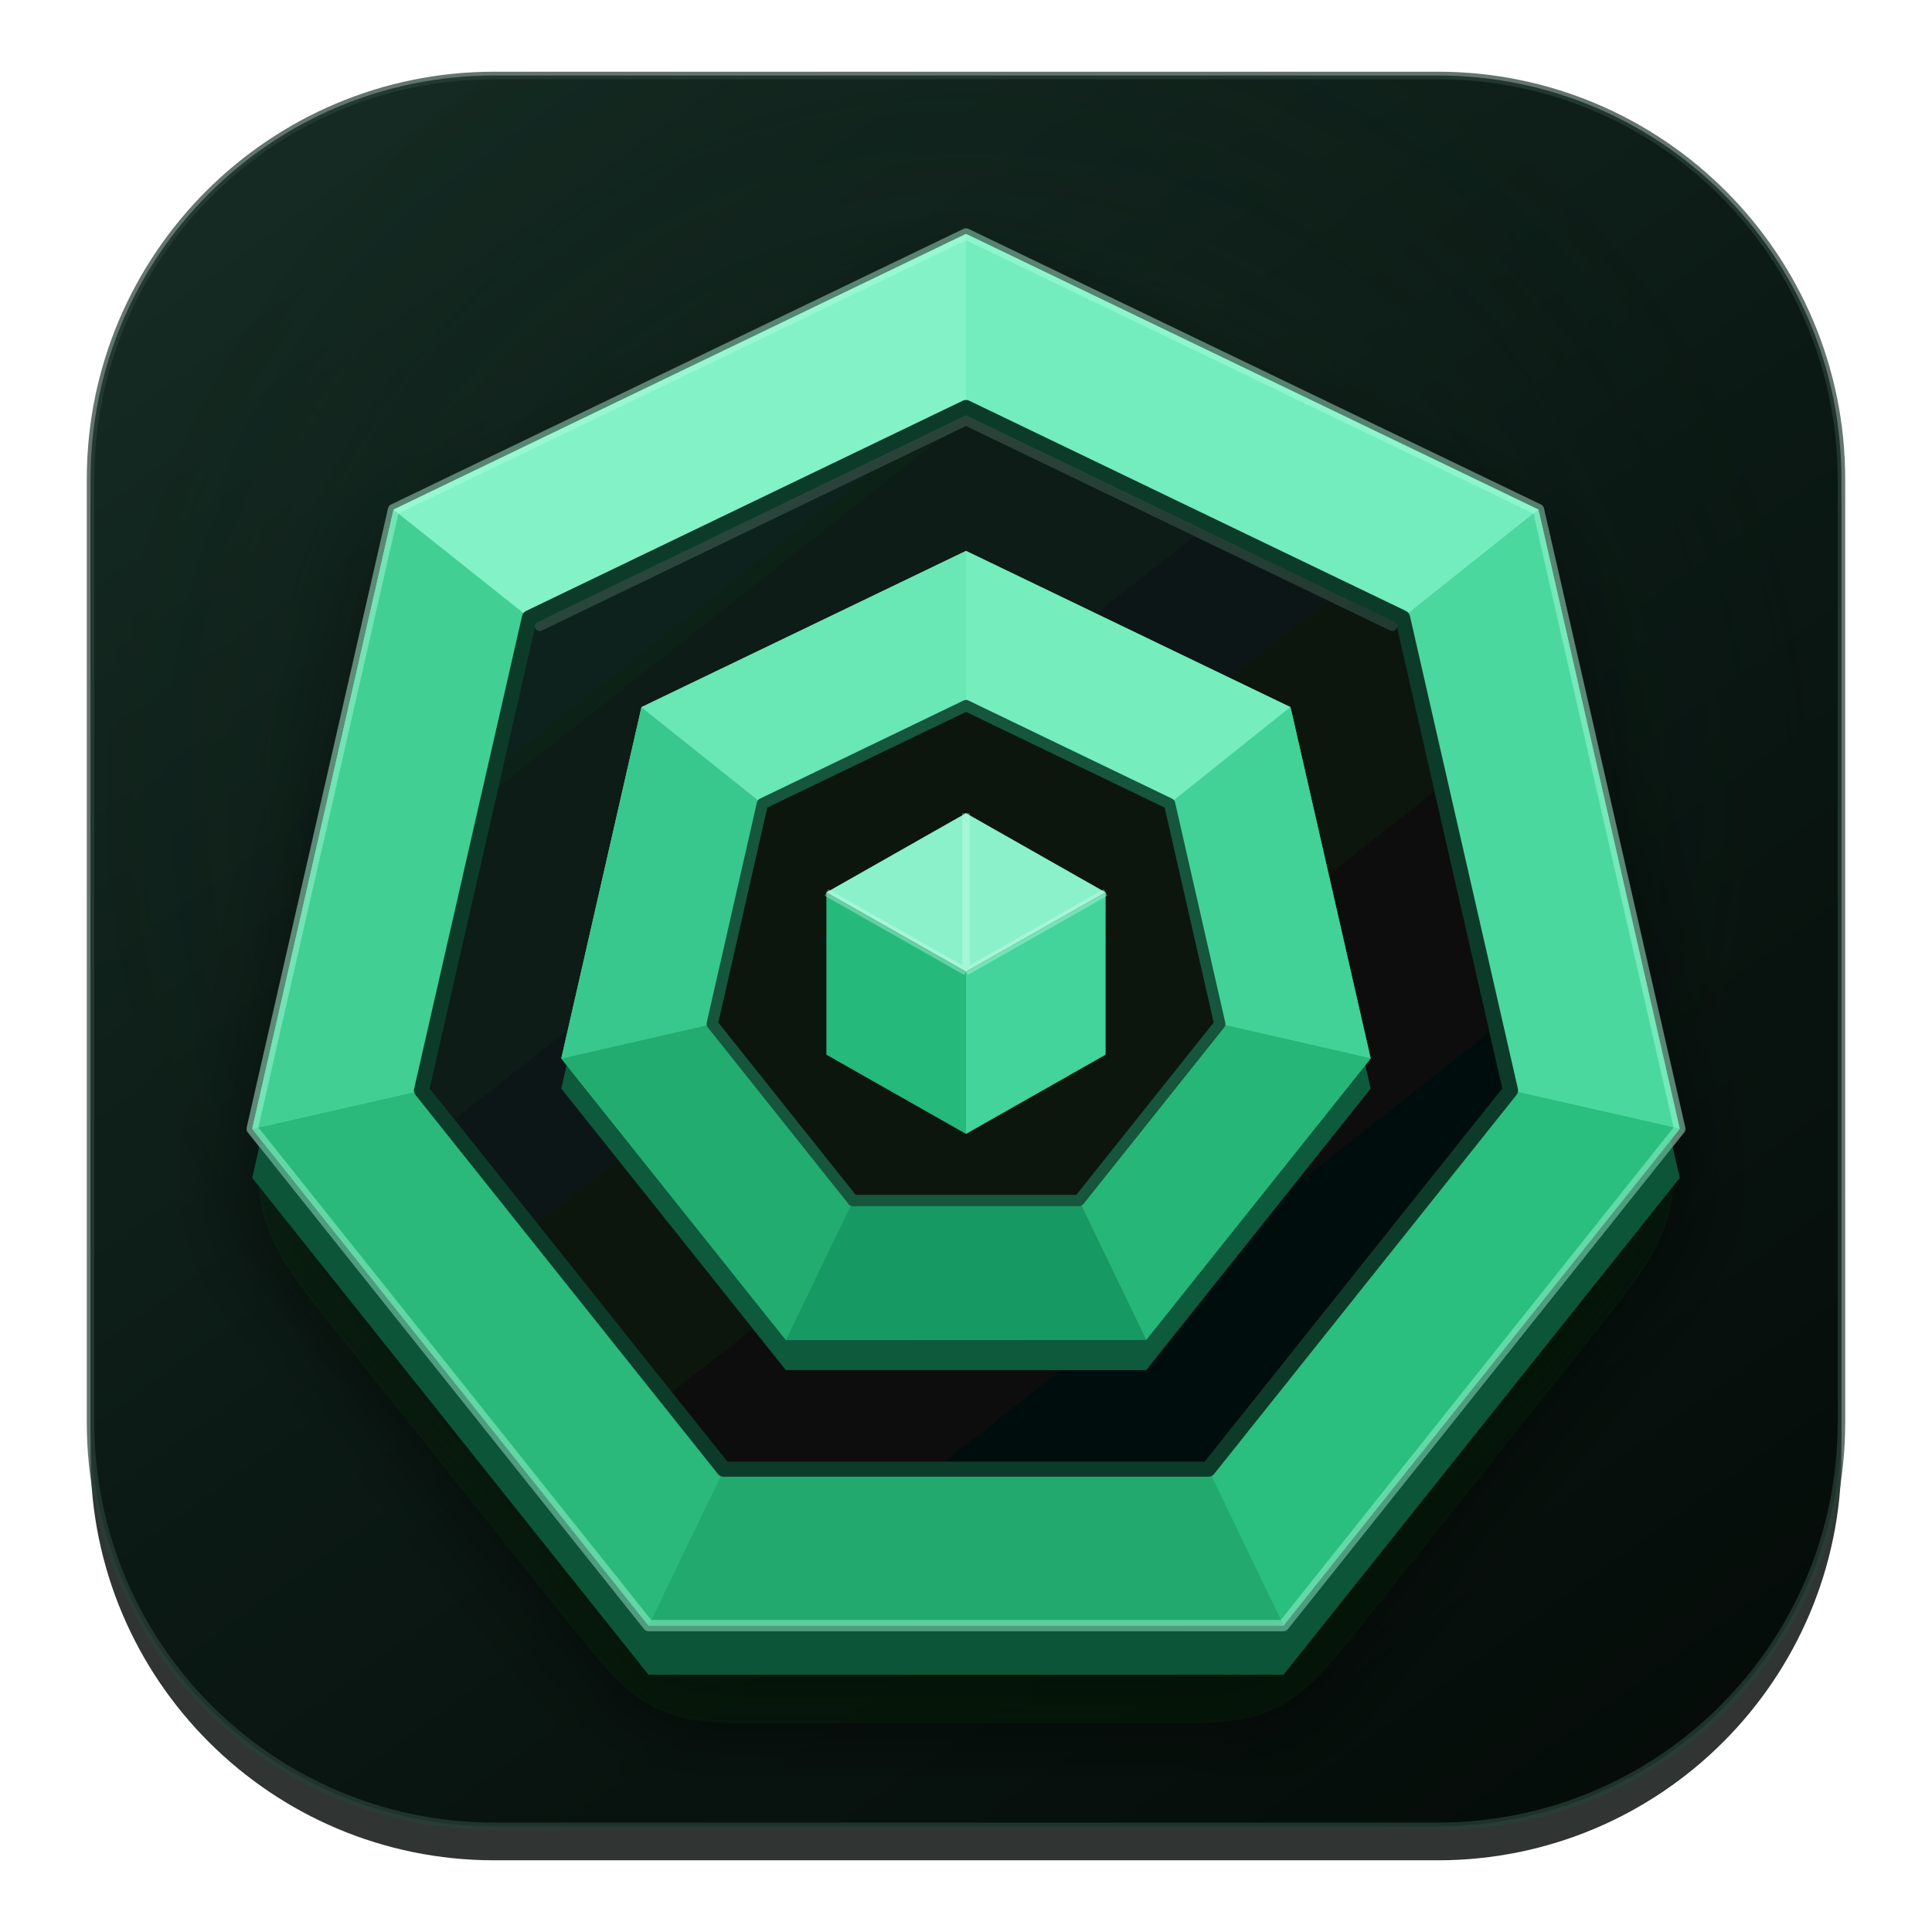
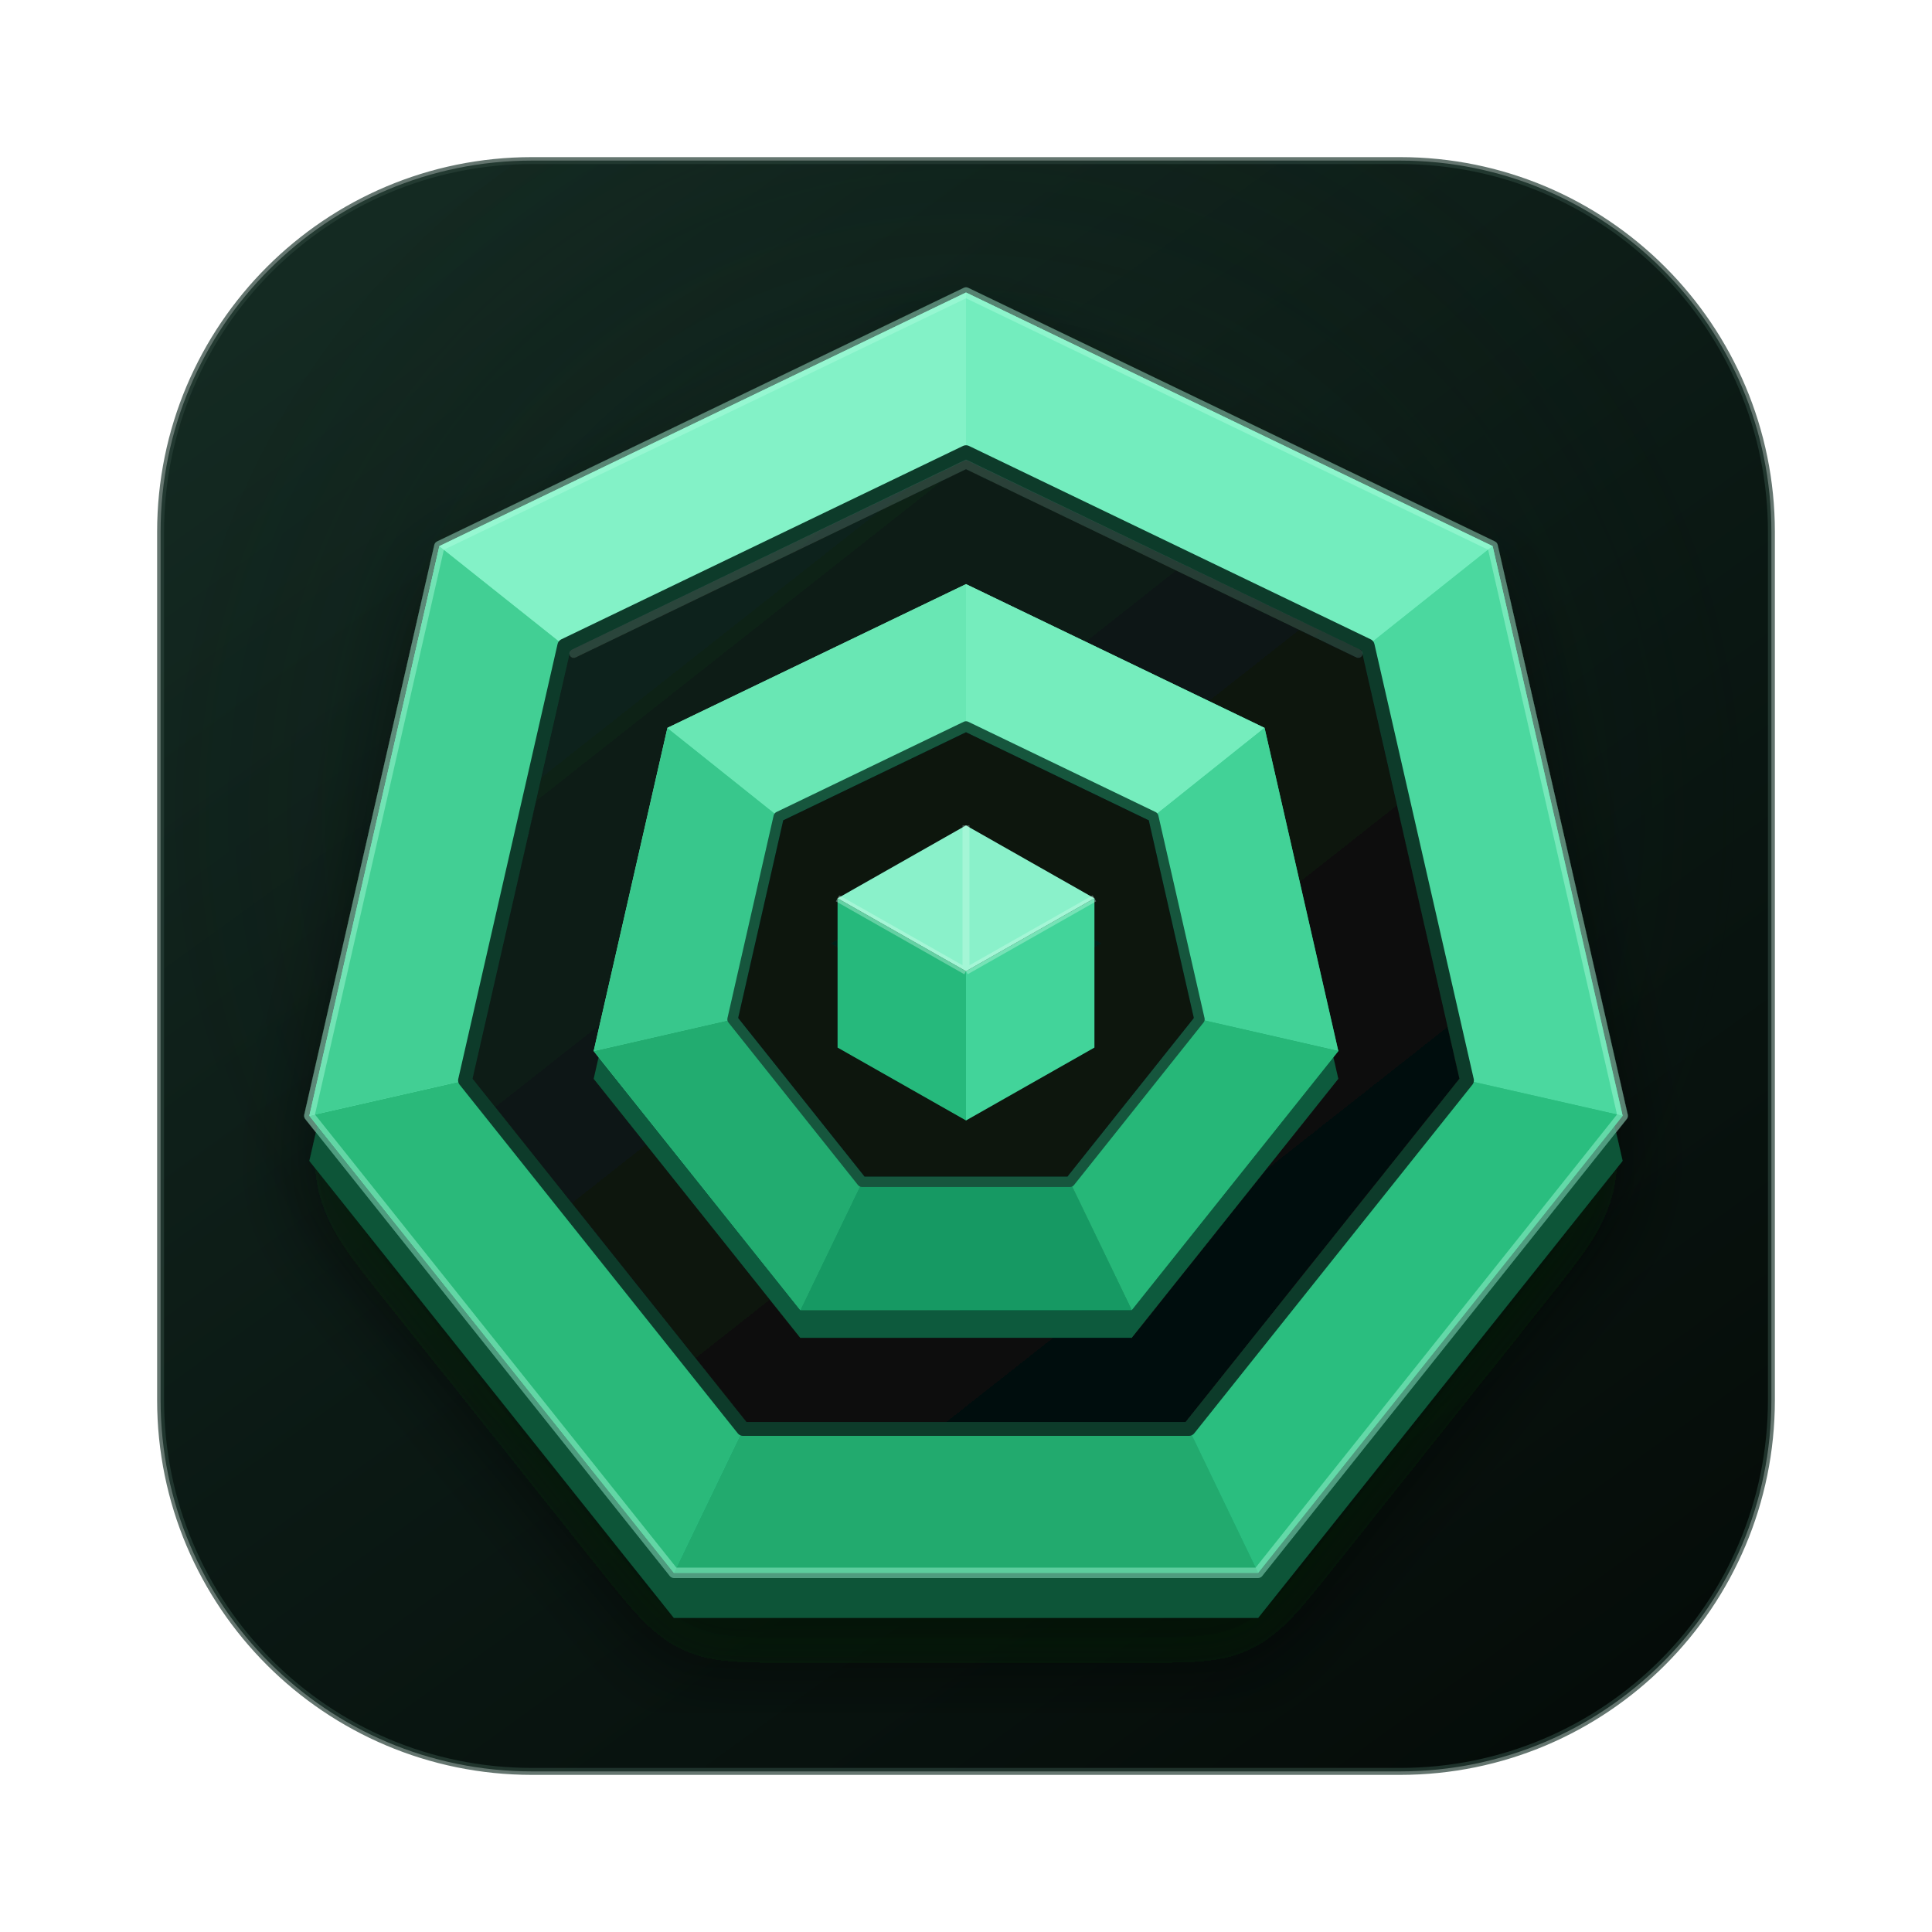
<svg xmlns="http://www.w3.org/2000/svg" width="1024" height="1024" viewBox="0 0 1024 1024" fill="none">
  <defs>
    <linearGradient id="iconBackground" x1="190" y1="70" x2="840" y2="970" gradientUnits="userSpaceOnUse">
      <stop stop-color="#142A22" />
      <stop offset="0.5" stop-color="#0B1914" />
      <stop offset="1" stop-color="#050C09" />
    </linearGradient>
    <radialGradient id="backgroundGlow" cx="0" cy="0" r="1" gradientUnits="userSpaceOnUse" gradientTransform="translate(512 424) rotate(90) scale(470)">
      <stop stop-color="#1B4A38" stop-opacity="0.52" />
      <stop offset="0.58" stop-color="#10271E" stop-opacity="0.18" />
      <stop offset="1" stop-color="#07100D" stop-opacity="0" />
    </radialGradient>
    <linearGradient id="outerBase" x1="250" y1="170" x2="792" y2="844" gradientUnits="userSpaceOnUse">
      <stop stop-color="#82F3C8" />
      <stop offset="0.46" stop-color="#4DDBA2" />
      <stop offset="1" stop-color="#1BA66C" />
    </linearGradient>
    <linearGradient id="well" x1="334" y1="270" x2="706" y2="742" gradientUnits="userSpaceOnUse">
      <stop stop-color="#12231C" />
      <stop offset="0.55" stop-color="#09130F" />
      <stop offset="1" stop-color="#050B09" />
    </linearGradient>
    <linearGradient id="innerBase" x1="382" y1="330" x2="649" y2="696" gradientUnits="userSpaceOnUse">
      <stop stop-color="#75EDBE" />
      <stop offset="0.52" stop-color="#36C98D" />
      <stop offset="1" stop-color="#168B5B" />
    </linearGradient>
    <filter id="shadow" x="55" y="70" width="914" height="872" filterUnits="userSpaceOnUse" color-interpolation-filters="sRGB">
      <feDropShadow dx="0" dy="26" stdDeviation="24" flood-color="#000805" flood-opacity="0.55" />
    </filter>
  </defs>
-   <rect x="48" y="58" width="928" height="928" rx="214" fill="#020705" opacity="0.82" />
-   <rect x="48" y="40" width="928" height="928" rx="214" fill="url(#iconBackground)" stroke="#294038" stroke-opacity="0.72" stroke-width="4" />
-   <rect x="48" y="40" width="928" height="928" rx="214" fill="url(#backgroundGlow)" />
-   <g filter="url(#shadow)">
-     <polygon points="512,150 815.4,296.1 890.3,624.3 680.3,887.6 343.7,887.6 133.7,624.3 208.6,296.1" fill="#0A5438" />
-     <polygon points="512,124 815.4,270.1 890.3,598.3 680.3,861.6 343.7,861.6 133.7,598.3 208.6,270.1" fill="url(#outerBase)" />
-     <path d="M512 124 815.4 270.1 743.4 327.4 512 216Z" fill="#73EDBE" />
-     <path d="m815.4 270.1 74.9 328.2-89.7-20.4-57.2-250.5Z" fill="#4BD89F" />
-     <path d="m890.3 598.3-210 263.3-39.9-82.9 160.2-200.8Z" fill="#2BBE7F" />
-     <path d="M680.3 861.6H343.7l39.9-82.9h256.8Z" fill="#20AA6E" />
-     <path d="m343.7 861.6-210-263.3 89.7-20.4 160.2 200.8Z" fill="#29B97A" />
-     <path d="m133.7 598.3 74.9-328.2 72 57.3-57.2 250.5Z" fill="#43CF94" />
-     <path d="M208.6 270.1 512 124v92L280.6 327.4Z" fill="#83F2C7" />
-     <polygon points="512,124 815.4,270.1 890.3,598.3 680.3,861.6 343.7,861.6 133.7,598.3 208.6,270.1" stroke="#B0FFE1" stroke-opacity="0.42" stroke-width="6" stroke-linejoin="round" />
-     <polygon points="512,216 743.4,327.4 800.6,577.9 640.4,778.7 383.6,778.7 223.4,577.9 280.6,327.4" fill="url(#well)" stroke="#0C3B2B" stroke-width="8" stroke-linejoin="round" />
-     <path d="M286 332 512 223 738 332" stroke="#B4FFE3" stroke-opacity="0.16" stroke-width="5" stroke-linecap="round" />
-     <polygon points="512,308 684,390.8 726.5,577 607.5,726.2 416.5,726.2 297.5,577 340,390.8" fill="#0B5A3D" />
-     <polygon points="512,292 684,374.8 726.5,561 607.5,710.2 416.5,710.2 297.5,561 340,374.8" fill="url(#innerBase)" />
-     <path d="M512 292 684 374.8 619.9 426 512 374Z" fill="#74EDBD" />
-     <path d="m684 374.8 42.5 186.2-80-18.3L619.9 426Z" fill="#42D297" />
-     <path d="m726.5 561-119 149.2-35.6-73.9 74.6-93.6Z" fill="#27B778" />
-     <path d="M607.5 710.2h-191l35.6-73.9h119.8Z" fill="#199963" />
-     <path d="m416.5 710.2-119-149.2 80-18.3 74.6 93.6Z" fill="#23AC70" />
-     <path d="m297.5 561 42.5-186.2 64.1 51.2-26.6 116.7Z" fill="#38C78C" />
-     <path d="M340 374.8 512 292v82l-107.9 52Z" fill="#69E7B4" />
-     <polygon points="512,374 619.9,426 646.5,542.7 571.9,636.3 452.1,636.3 377.5,542.7 404.1,426" fill="#08120E" stroke="#13563E" stroke-width="6" stroke-linejoin="round" />
-     <g>
-       <path d="M512 443 590 487 512 531 434 487Z" fill="#052018" opacity="0.72" transform="translate(0 12)" />
-       <polygon points="512,431 586,473 512,515 438,473" fill="#8AF1CA" />
-       <polygon points="438,473 512,515 512,601 438,559" fill="#28B97C" />
-       <polygon points="512,515 586,473 586,559 512,601" fill="#43D49A" />
-       <path d="M512 431v84m0 0 74-42m-74 42-74-42" stroke="#D6FFEF" stroke-opacity="0.34" stroke-width="4" stroke-linejoin="round" />
+   <g transform="translate(512 512) scale(0.92) translate(-512 -512)">
+     <rect x="48" y="48" width="928" height="928" rx="214" fill="url(#iconBackground)" stroke="#294038" stroke-opacity="0.72" stroke-width="4" />
+     <rect x="48" y="48" width="928" height="928" rx="214" fill="url(#backgroundGlow)" />
+     <g filter="url(#shadow)">
+       <polygon points="512,150 815.4,296.1 890.3,624.3 680.3,887.6 343.7,887.6 133.7,624.3 208.6,296.1" fill="#0A5438" />
+       <polygon points="512,124 815.4,270.1 890.3,598.3 680.3,861.6 343.7,861.6 133.7,598.3 208.6,270.1" fill="url(#outerBase)" />
+       <path d="M512 124 815.4 270.1 743.4 327.4 512 216Z" fill="#73EDBE" />
+       <path d="m815.4 270.1 74.9 328.2-89.7-20.4-57.2-250.5Z" fill="#4BD89F" />
+       <path d="m890.3 598.3-210 263.3-39.9-82.9 160.2-200.8Z" fill="#2BBE7F" />
+       <path d="M680.3 861.6H343.7l39.9-82.9h256.8Z" fill="#20AA6E" />
+       <path d="m343.7 861.6-210-263.3 89.7-20.4 160.2 200.8Z" fill="#29B97A" />
+       <path d="m133.7 598.3 74.9-328.2 72 57.3-57.2 250.5Z" fill="#43CF94" />
+       <path d="M208.6 270.1 512 124v92L280.6 327.4Z" fill="#83F2C7" />
+       <polygon points="512,124 815.4,270.1 890.3,598.3 680.3,861.6 343.7,861.6 133.7,598.3 208.6,270.1" stroke="#B0FFE1" stroke-opacity="0.42" stroke-width="6" stroke-linejoin="round" />
+       <polygon points="512,216 743.4,327.4 800.6,577.9 640.4,778.7 383.6,778.7 223.4,577.9 280.6,327.4" fill="url(#well)" stroke="#0C3B2B" stroke-width="8" stroke-linejoin="round" />
+       <path d="M286 332 512 223 738 332" stroke="#B4FFE3" stroke-opacity="0.16" stroke-width="5" stroke-linecap="round" />
+       <polygon points="512,308 684,390.8 726.5,577 607.5,726.2 416.5,726.2 297.5,577 340,390.8" fill="#0B5A3D" />
+       <polygon points="512,292 684,374.8 726.5,561 607.5,710.2 416.5,710.2 297.5,561 340,374.8" fill="url(#innerBase)" />
+       <path d="M512 292 684 374.8 619.9 426 512 374Z" fill="#74EDBD" />
+       <path d="m684 374.8 42.5 186.2-80-18.3L619.9 426Z" fill="#42D297" />
+       <path d="m726.5 561-119 149.2-35.6-73.9 74.6-93.6Z" fill="#27B778" />
+       <path d="M607.5 710.2h-191l35.6-73.9h119.8Z" fill="#199963" />
+       <path d="m416.5 710.2-119-149.2 80-18.3 74.6 93.6Z" fill="#23AC70" />
+       <path d="m297.5 561 42.5-186.2 64.1 51.2-26.6 116.7Z" fill="#38C78C" />
+       <path d="M340 374.8 512 292v82l-107.9 52Z" fill="#69E7B4" />
+       <polygon points="512,374 619.9,426 646.5,542.7 571.9,636.3 452.1,636.3 377.5,542.7 404.1,426" fill="#08120E" stroke="#13563E" stroke-width="6" stroke-linejoin="round" />
+       <g>
+         <path d="M512 443 590 487 512 531 434 487Z" fill="#052018" opacity="0.72" transform="translate(0 12)" />
+         <polygon points="512,431 586,473 512,515 438,473" fill="#8AF1CA" />
+         <polygon points="438,473 512,515 512,601 438,559" fill="#28B97C" />
+         <polygon points="512,515 586,473 586,559 512,601" fill="#43D49A" />
+         <path d="M512 431v84m0 0 74-42m-74 42-74-42" stroke="#D6FFEF" stroke-opacity="0.34" stroke-width="4" stroke-linejoin="round" />
+       </g>
    </g>
  </g>
</svg>
